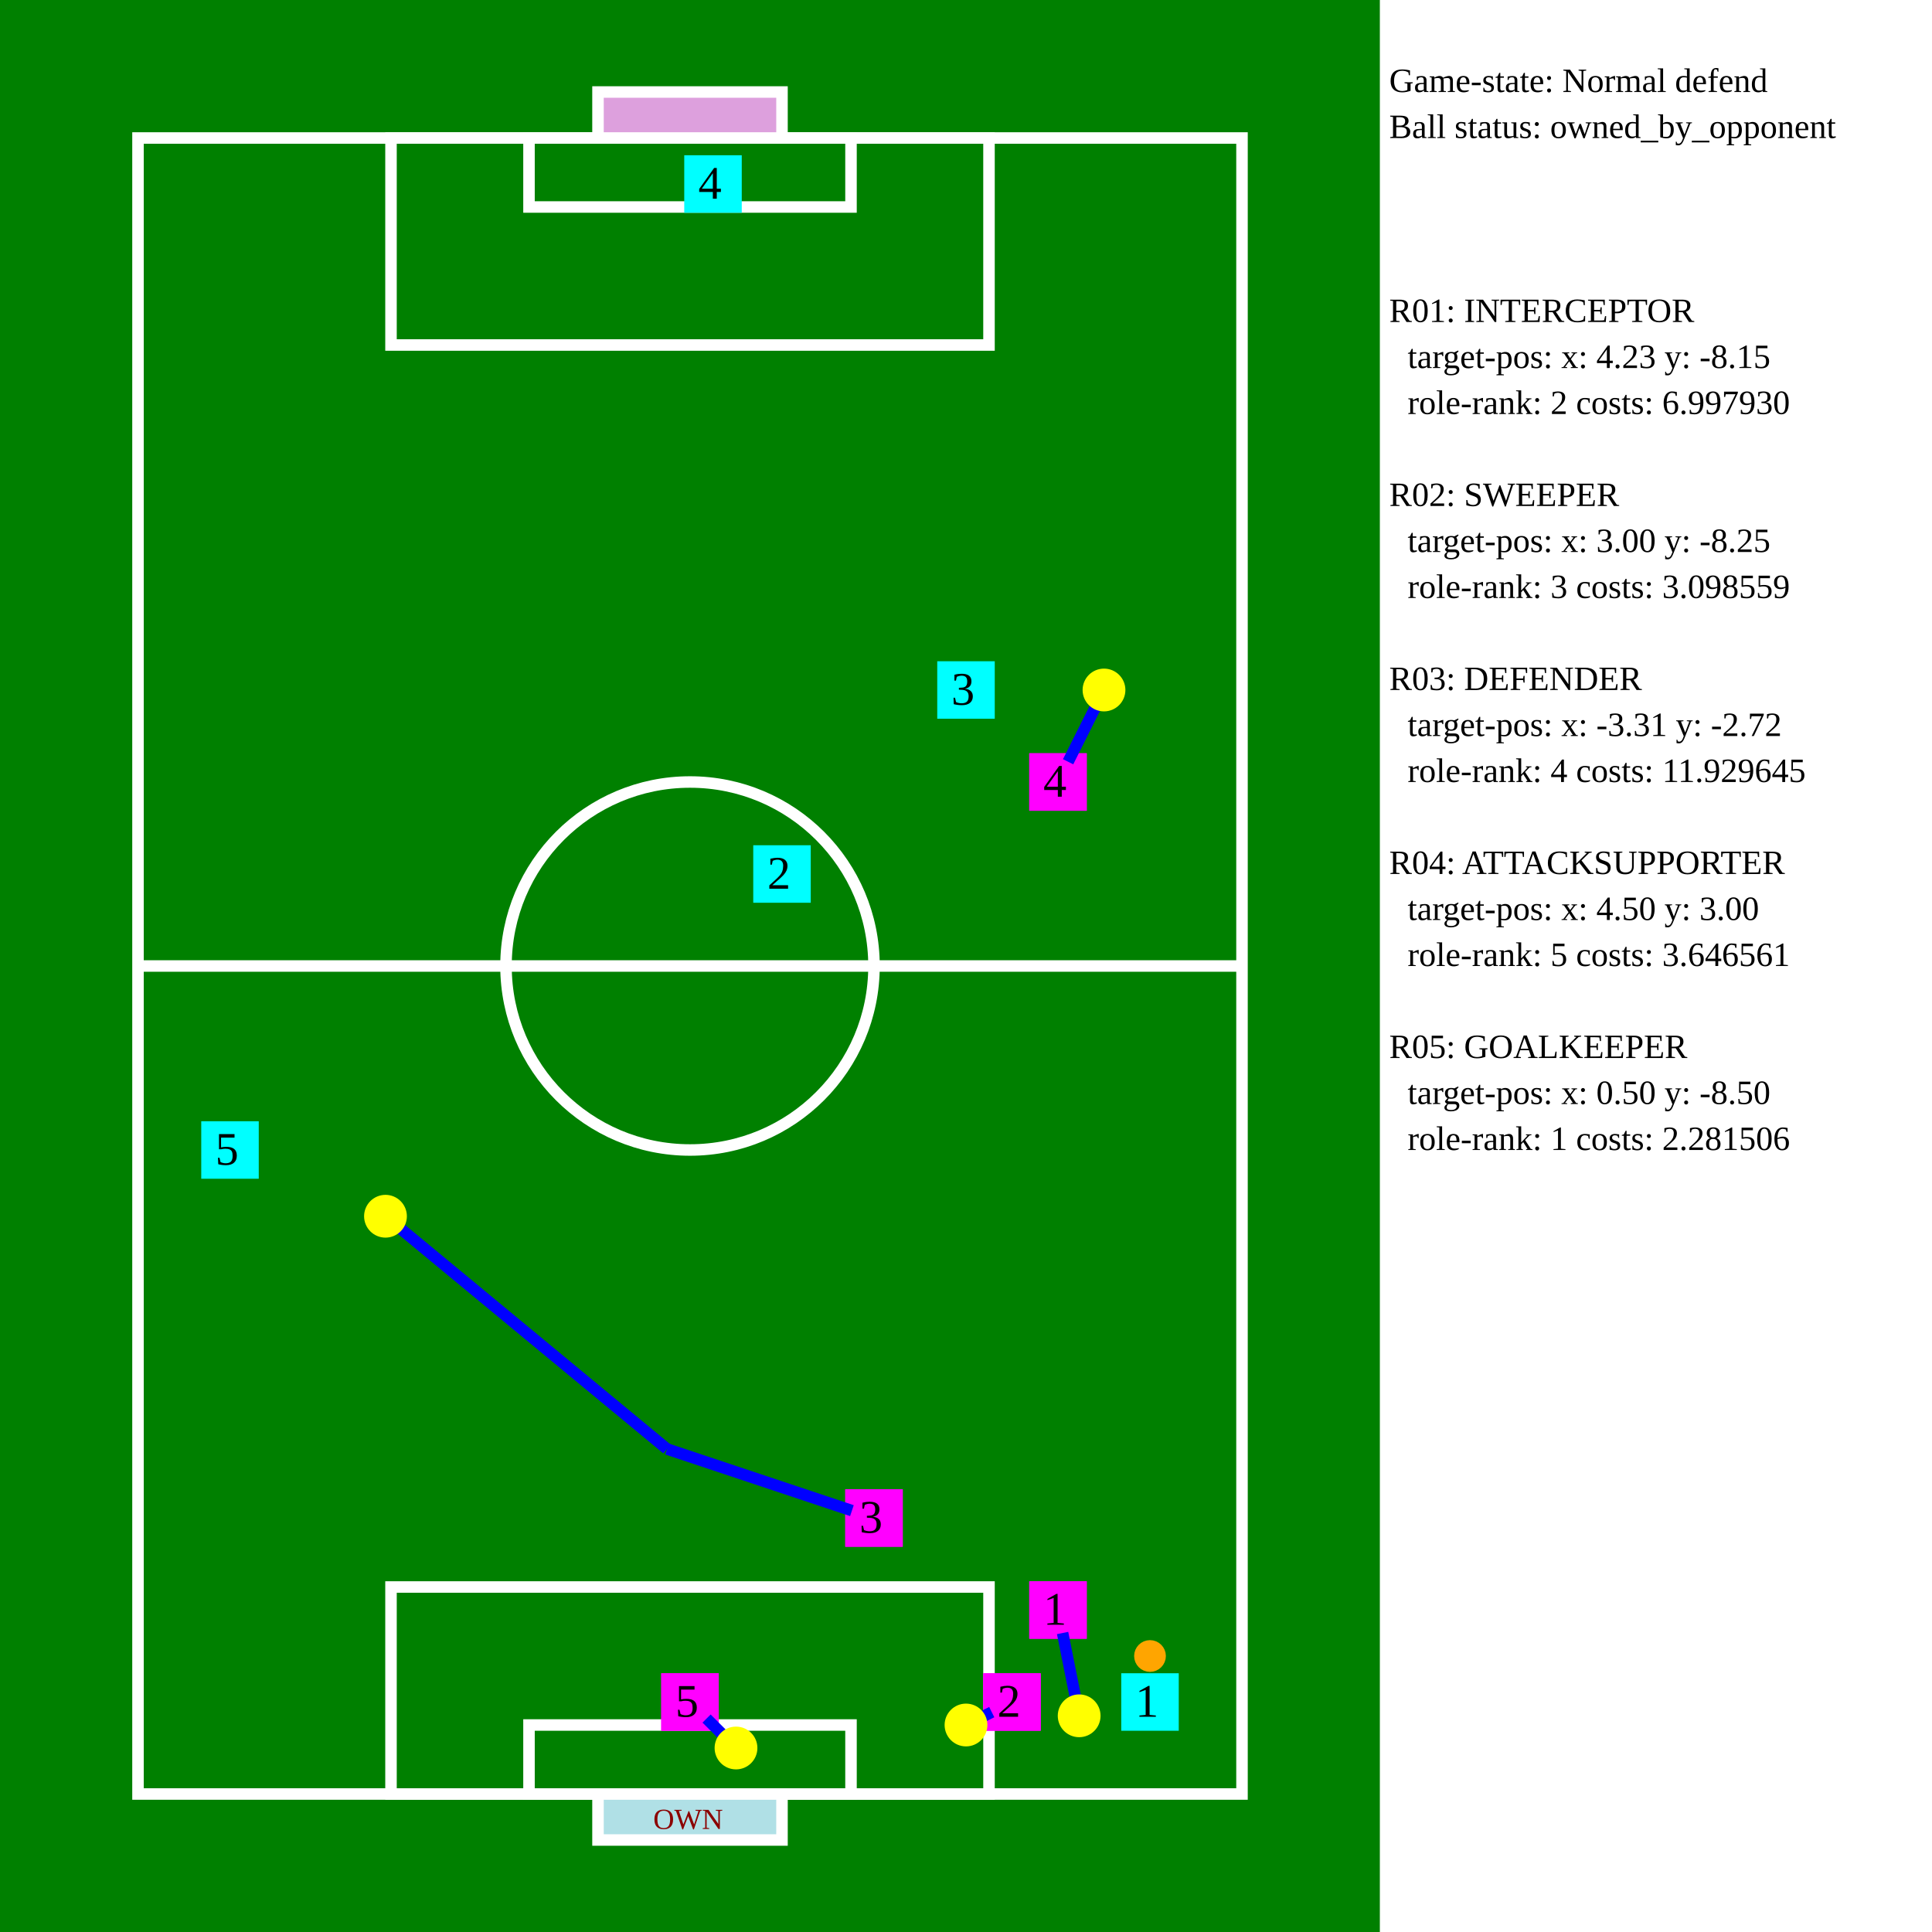
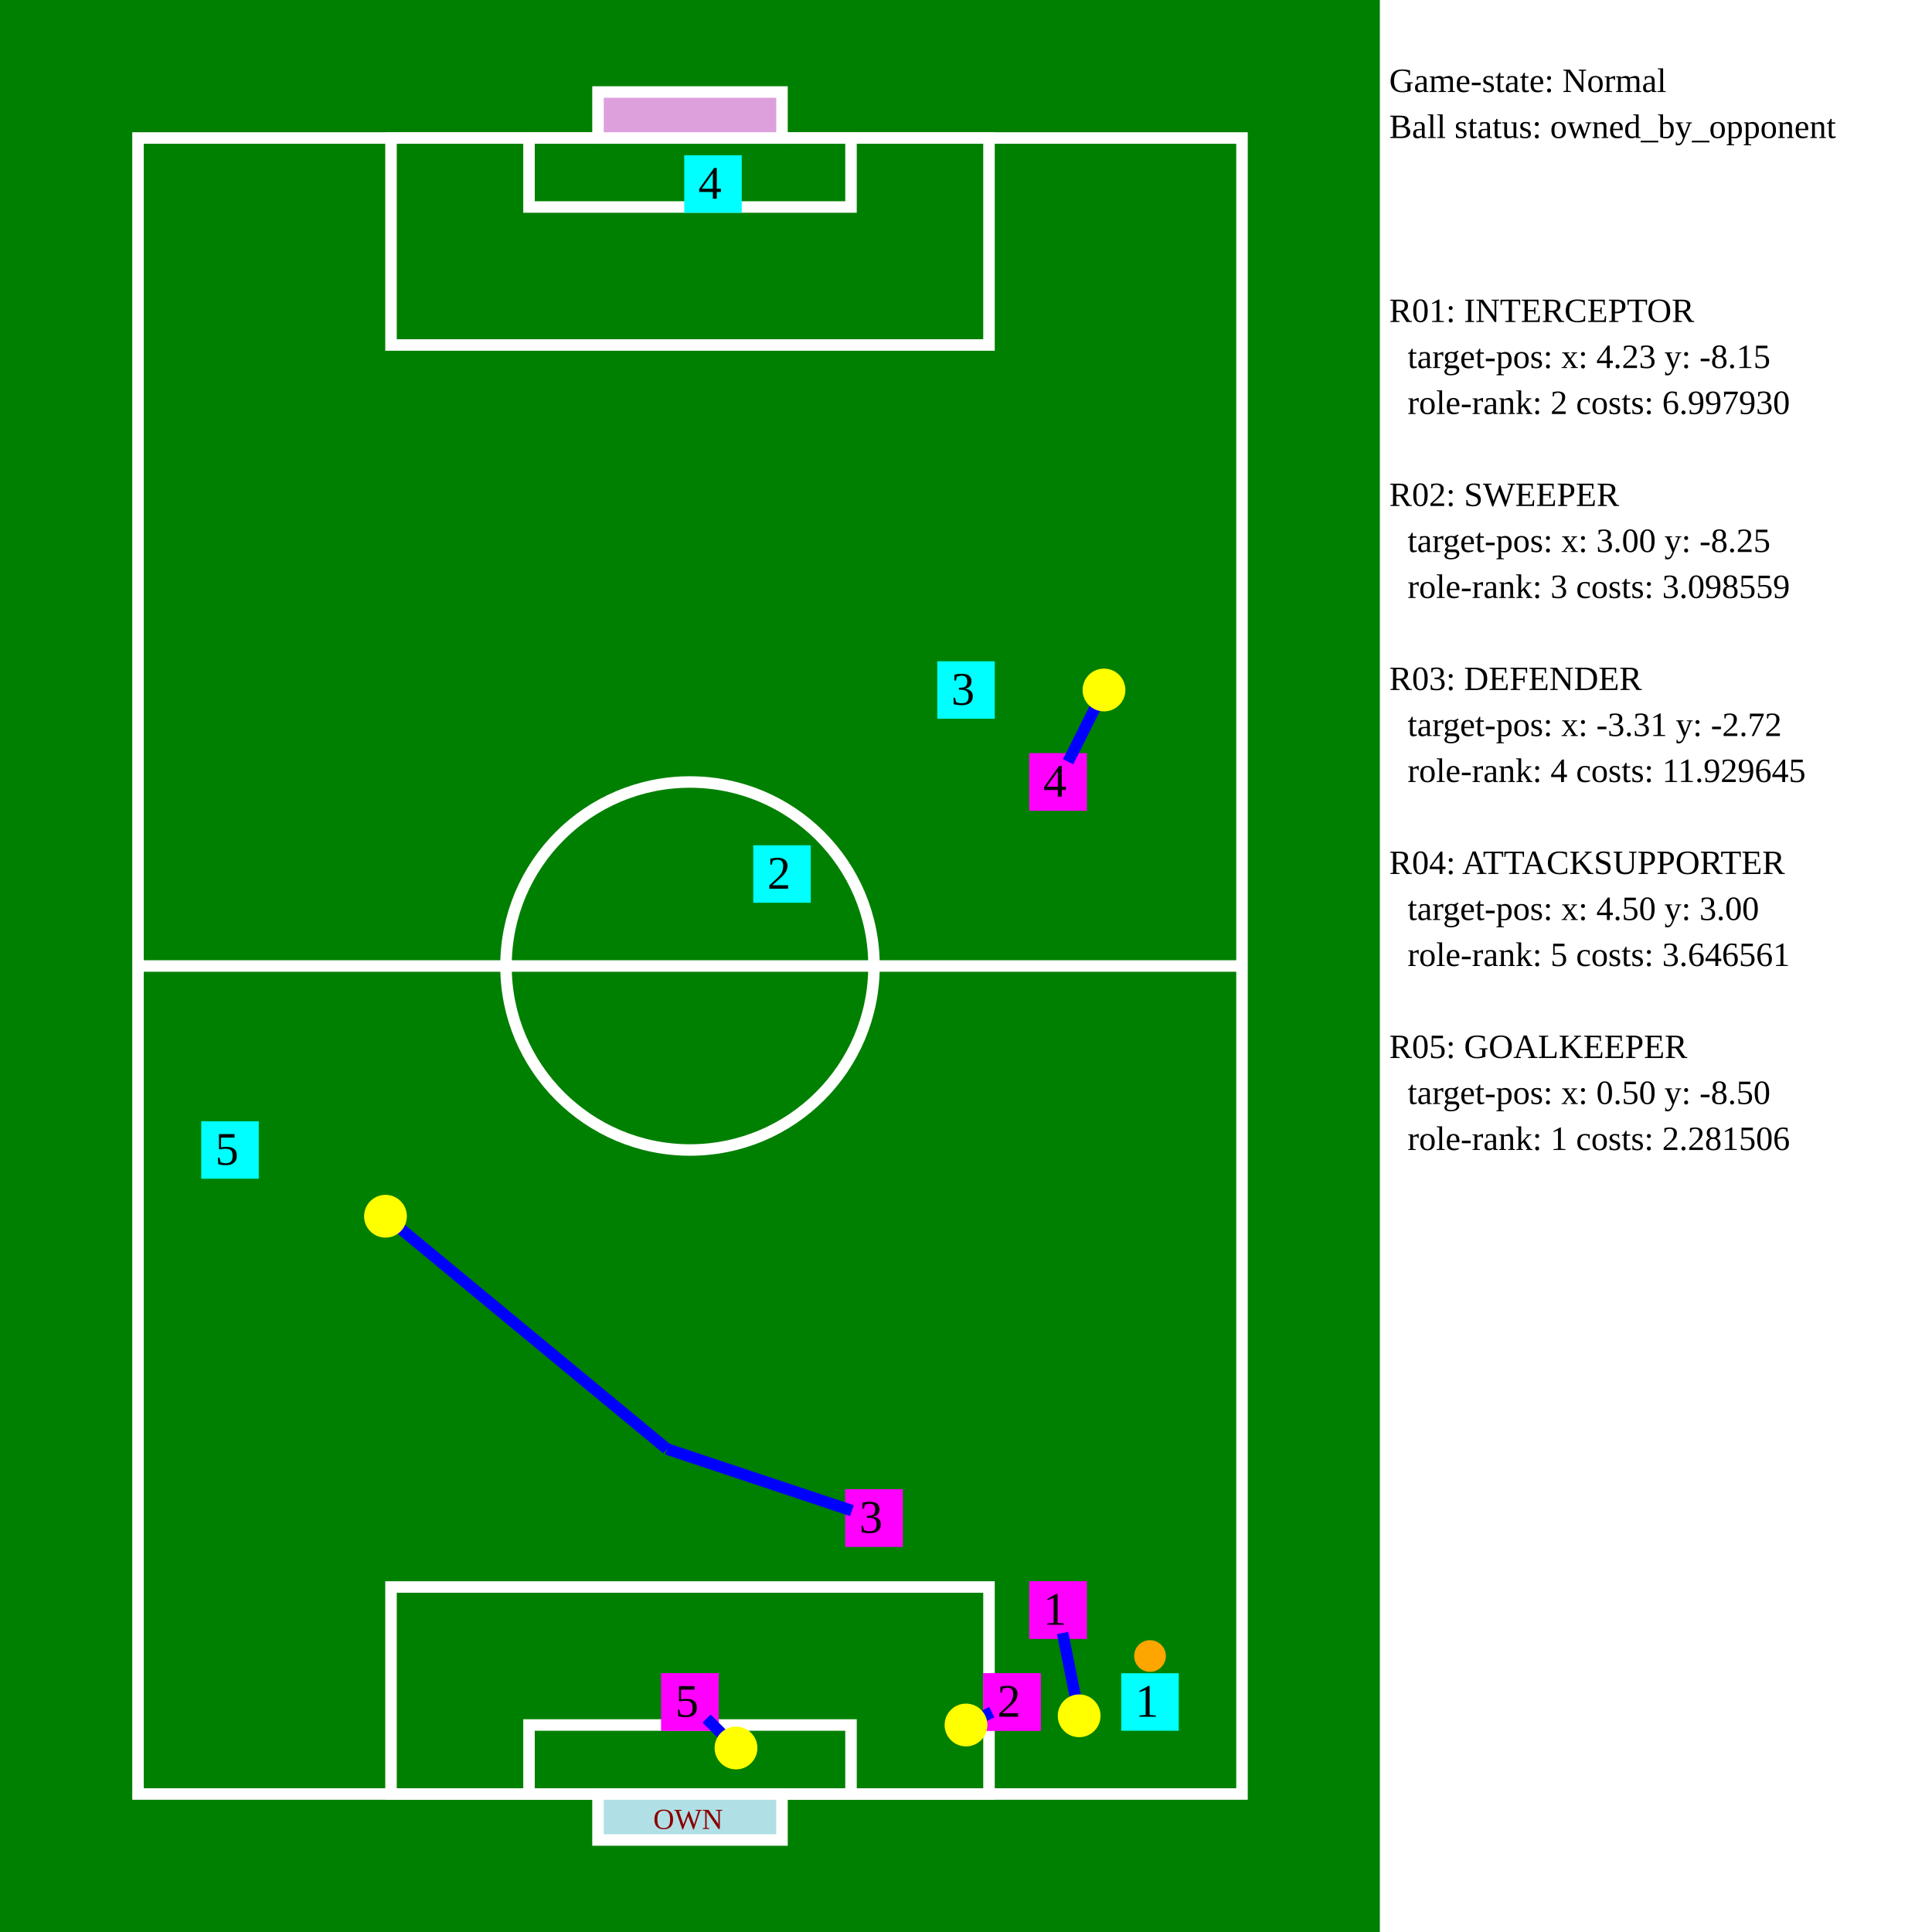
<svg xmlns="http://www.w3.org/2000/svg" width="21.00cm" height="21.00cm" version="1.1">
  <rect x="0cm" y="0cm" width="15.00cm" height="21.00cm" fill="green" stroke-width="0.02cm" />
  <rect x="15.00cm" y="0cm" width="6.00cm" height="21.00cm" fill="white" stroke-width="0.02cm" />
-   <text x="15.10cm" y="1.00cm" font-size="14" font-weight-absolute="bold" fill="black">Game-state: Normal defend</text>
+   <text x="15.10cm" y="1.00cm" font-size="14" font-weight-absolute="bold" fill="black">Game-state: Normal</text>
  <text x="15.10cm" y="1.50cm" font-size="14" font-weight-absolute="bold" fill="black">Ball status: owned_by_opponent</text>
  <text x="15.10cm" y="3.50cm" font-size="14" font-weight-absolute="bold" fill="black">R01: INTERCEPTOR</text>
  <text x="15.30cm" y="4.00cm" font-size="14" font-weight-absolute="bold" fill="black">target-pos: x: 4.23 y: -8.15</text>
  <text x="15.30cm" y="4.50cm" font-size="14" font-weight-absolute="bold" fill="black">role-rank: 2 costs: 6.997930</text>
  <text x="15.10cm" y="5.50cm" font-size="14" font-weight-absolute="bold" fill="black">R02: SWEEPER</text>
  <text x="15.30cm" y="6.00cm" font-size="14" font-weight-absolute="bold" fill="black">target-pos: x: 3.00 y: -8.25</text>
  <text x="15.30cm" y="6.50cm" font-size="14" font-weight-absolute="bold" fill="black">role-rank: 3 costs: 3.098559</text>
  <text x="15.10cm" y="7.50cm" font-size="14" font-weight-absolute="bold" fill="black">R03: DEFENDER</text>
  <text x="15.30cm" y="8.00cm" font-size="14" font-weight-absolute="bold" fill="black">target-pos: x: -3.31 y: -2.72</text>
  <text x="15.30cm" y="8.50cm" font-size="14" font-weight-absolute="bold" fill="black">role-rank: 4 costs: 11.929645</text>
  <text x="15.10cm" y="9.50cm" font-size="14" font-weight-absolute="bold" fill="black">R04: ATTACKSUPPORTER</text>
  <text x="15.30cm" y="10.00cm" font-size="14" font-weight-absolute="bold" fill="black">target-pos: x: 4.50 y: 3.00</text>
  <text x="15.30cm" y="10.50cm" font-size="14" font-weight-absolute="bold" fill="black">role-rank: 5 costs: 3.646561</text>
  <text x="15.10cm" y="11.50cm" font-size="14" font-weight-absolute="bold" fill="black">R05: GOALKEEPER</text>
  <text x="15.30cm" y="12.00cm" font-size="14" font-weight-absolute="bold" fill="black">target-pos: x: 0.50 y: -8.50</text>
  <text x="15.30cm" y="12.50cm" font-size="14" font-weight-absolute="bold" fill="black">role-rank: 1 costs: 2.281506</text>
  <rect x="1.50cm" y="1.50cm" width="12.00cm" height="18.00cm" fill="none" stroke="white" stroke-width="0.125cm" />
  <line x1="1.50cm" y1="10.50cm" x2="13.50cm" y2="10.50cm" stroke-width="0.125cm" stroke="white" />
  <circle cx="7.50cm" cy="10.50cm" r="2.00cm" fill="none" stroke="white" stroke-width="0.125cm" />
  <rect x="4.25cm" y="1.50cm" width="6.50cm" height="2.25cm" fill="green" stroke="white" stroke-width="0.125cm" />
  <rect x="4.25cm" y="17.25cm" width="6.50cm" height="2.25cm" fill="green" stroke="white" stroke-width="0.125cm" />
  <rect x="5.75cm" y="1.50cm" width="3.50cm" height="0.75cm" fill="green" stroke="white" stroke-width="0.125cm" />
  <rect x="5.75cm" y="18.75cm" width="3.50cm" height="0.75cm" fill="green" stroke="white" stroke-width="0.125cm" />
  <rect x="6.50cm" y="1.00cm" width="2.00cm" height="0.50cm" fill="plum" stroke="white" stroke-width="0.125cm" />
  <rect x="6.50cm" y="19.50cm" width="2.00cm" height="0.50cm" fill="powderblue" stroke="white" stroke-width="0.125cm" />
  <text x="7.10cm" y="19.88cm" fill="darkred">OWN</text>
  <rect x="12.25cm" y="18.25cm" width="0.50cm" height="0.50cm" fill="cyan" stroke="cyan" stroke-width="0.125cm" />
  <text x="12.34cm" y="18.66cm" font-size="large" font-weight-absolute="bold" fill="black">1</text>
  <rect x="8.25cm" y="9.25cm" width="0.50cm" height="0.50cm" fill="cyan" stroke="cyan" stroke-width="0.125cm" />
  <text x="8.34cm" y="9.66cm" font-size="large" font-weight-absolute="bold" fill="black">2</text>
  <rect x="10.25cm" y="7.25cm" width="0.50cm" height="0.50cm" fill="cyan" stroke="cyan" stroke-width="0.125cm" />
  <text x="10.34cm" y="7.66cm" font-size="large" font-weight-absolute="bold" fill="black">3</text>
  <rect x="7.50cm" y="1.75cm" width="0.50cm" height="0.50cm" fill="cyan" stroke="cyan" stroke-width="0.125cm" />
  <text x="7.59cm" y="2.16cm" font-size="large" font-weight-absolute="bold" fill="black">4</text>
  <rect x="2.25cm" y="12.25cm" width="0.50cm" height="0.50cm" fill="cyan" stroke="cyan" stroke-width="0.125cm" />
  <text x="2.34cm" y="12.66cm" font-size="large" font-weight-absolute="bold" fill="black">5</text>
  <rect x="11.25cm" y="17.25cm" width="0.50cm" height="0.50cm" fill="magenta" stroke="magenta" stroke-width="0.125cm" />
  <rect x="10.75cm" y="18.25cm" width="0.50cm" height="0.50cm" fill="magenta" stroke="magenta" stroke-width="0.125cm" />
  <rect x="9.25cm" y="16.25cm" width="0.50cm" height="0.50cm" fill="magenta" stroke="magenta" stroke-width="0.125cm" />
  <rect x="11.25cm" y="8.25cm" width="0.50cm" height="0.50cm" fill="magenta" stroke="magenta" stroke-width="0.125cm" />
  <rect x="7.25cm" y="18.25cm" width="0.50cm" height="0.50cm" fill="magenta" stroke="magenta" stroke-width="0.125cm" />
  <rect x="11.25cm" y="17.25cm" width="0.50cm" height="0.50cm" fill="magenta" stroke="magenta" stroke-width="0.125cm" />
  <line x1="11.55cm" y1="17.75cm" x2="11.73cm" y2="18.65cm" stroke-width="0.125cm" stroke="blue" />
  <circle cx="11.73cm" cy="18.65cm" r="0.17cm" fill="yellow" stroke="yellow" stroke-width="0.125cm" />
  <rect x="10.75cm" y="18.25cm" width="0.50cm" height="0.50cm" fill="magenta" stroke="magenta" stroke-width="0.125cm" />
  <line x1="10.78cm" y1="18.61cm" x2="10.50cm" y2="18.75cm" stroke-width="0.125cm" stroke="blue" />
  <circle cx="10.50cm" cy="18.75cm" r="0.17cm" fill="yellow" stroke="yellow" stroke-width="0.125cm" />
  <rect x="9.25cm" y="16.25cm" width="0.50cm" height="0.50cm" fill="magenta" stroke="magenta" stroke-width="0.125cm" />
  <line x1="9.26cm" y1="16.42cm" x2="7.25cm" y2="15.75cm" stroke-width="0.125cm" stroke="blue" />
  <line x1="7.25cm" y1="15.75cm" x2="4.19cm" y2="13.22cm" stroke-width="0.125cm" stroke="blue" />
  <circle cx="4.19cm" cy="13.22cm" r="0.17cm" fill="yellow" stroke="yellow" stroke-width="0.125cm" />
  <rect x="11.25cm" y="8.25cm" width="0.50cm" height="0.50cm" fill="magenta" stroke="magenta" stroke-width="0.125cm" />
  <line x1="11.61cm" y1="8.28cm" x2="12.00cm" y2="7.50cm" stroke-width="0.125cm" stroke="blue" />
  <circle cx="12.00cm" cy="7.50cm" r="0.17cm" fill="yellow" stroke="yellow" stroke-width="0.125cm" />
  <rect x="7.25cm" y="18.25cm" width="0.50cm" height="0.50cm" fill="magenta" stroke="magenta" stroke-width="0.125cm" />
  <line x1="7.68cm" y1="18.68cm" x2="8.00cm" y2="19.00cm" stroke-width="0.125cm" stroke="blue" />
  <circle cx="8.00cm" cy="19.00cm" r="0.17cm" fill="yellow" stroke="yellow" stroke-width="0.125cm" />
  <text x="11.34cm" y="17.66cm" font-size="large" font-weight-absolute="bold" fill="black">1</text>
  <text x="10.84cm" y="18.66cm" font-size="large" font-weight-absolute="bold" fill="black">2</text>
  <text x="9.34cm" y="16.66cm" font-size="large" font-weight-absolute="bold" fill="black">3</text>
  <text x="11.34cm" y="8.66cm" font-size="large" font-weight-absolute="bold" fill="black">4</text>
  <text x="7.34cm" y="18.66cm" font-size="large" font-weight-absolute="bold" fill="black">5</text>
  <circle cx="12.50cm" cy="18.00cm" r="0.11cm" fill="orange" stroke="orange" stroke-width="0.125cm" />
</svg>
